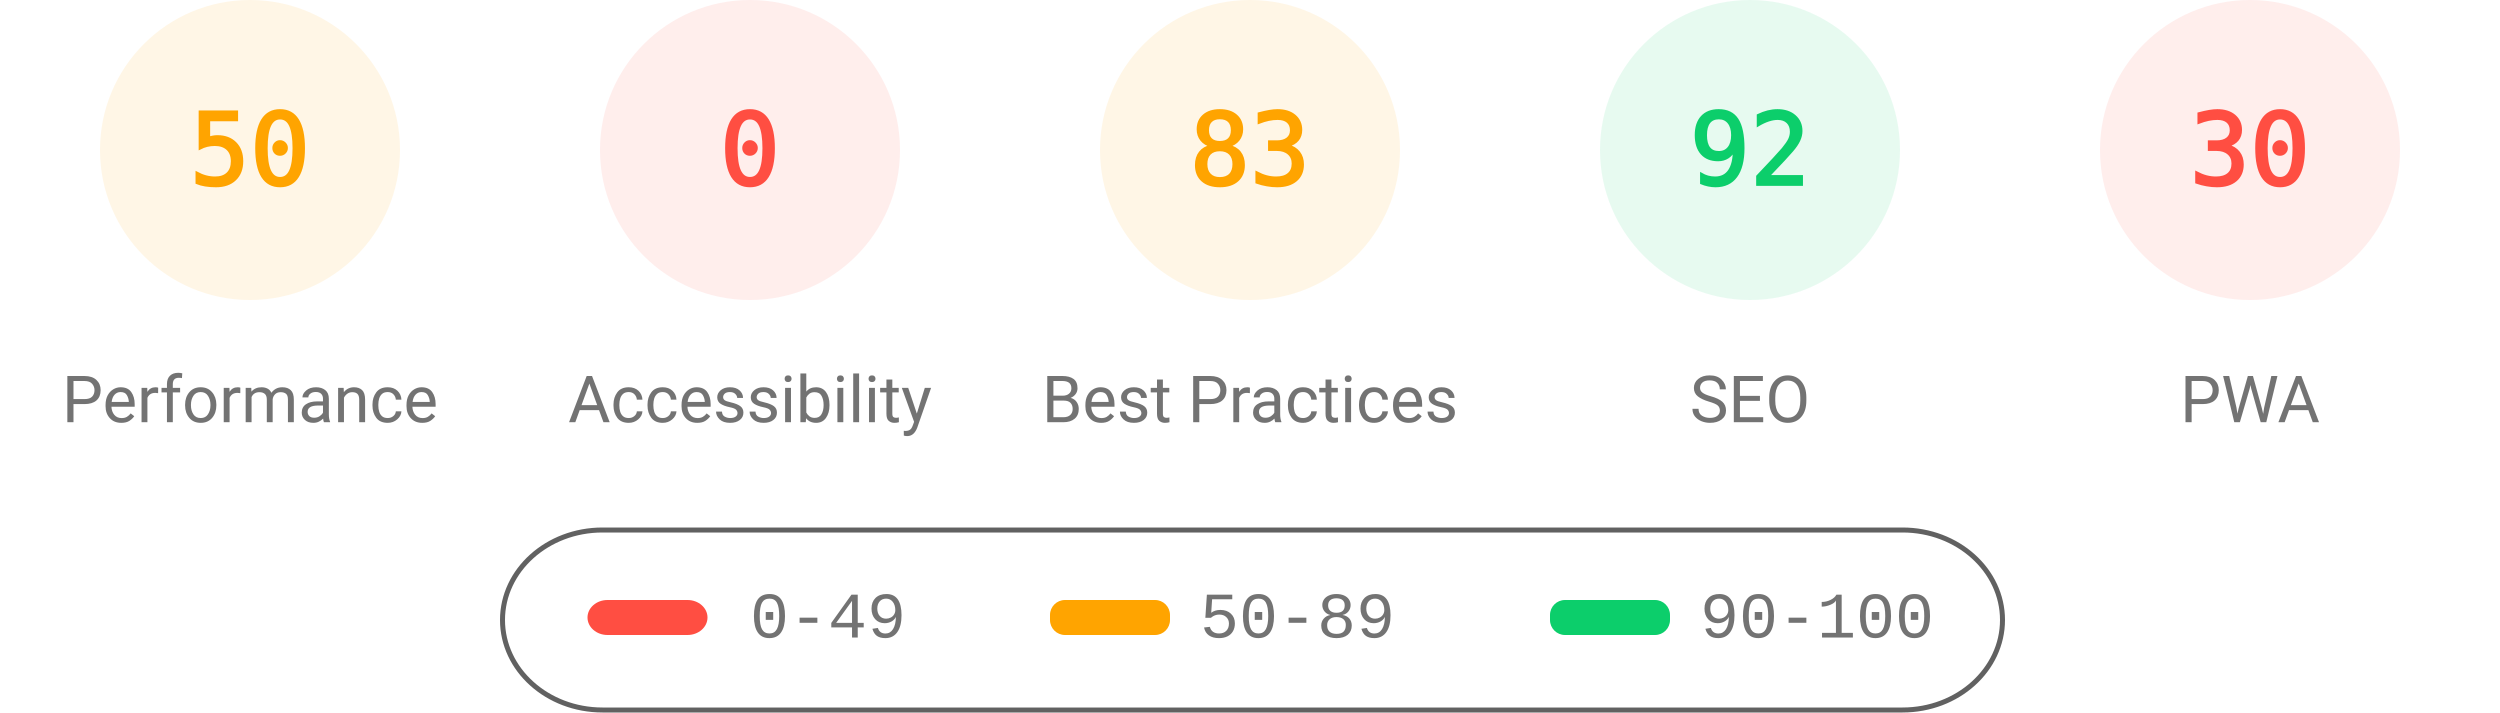
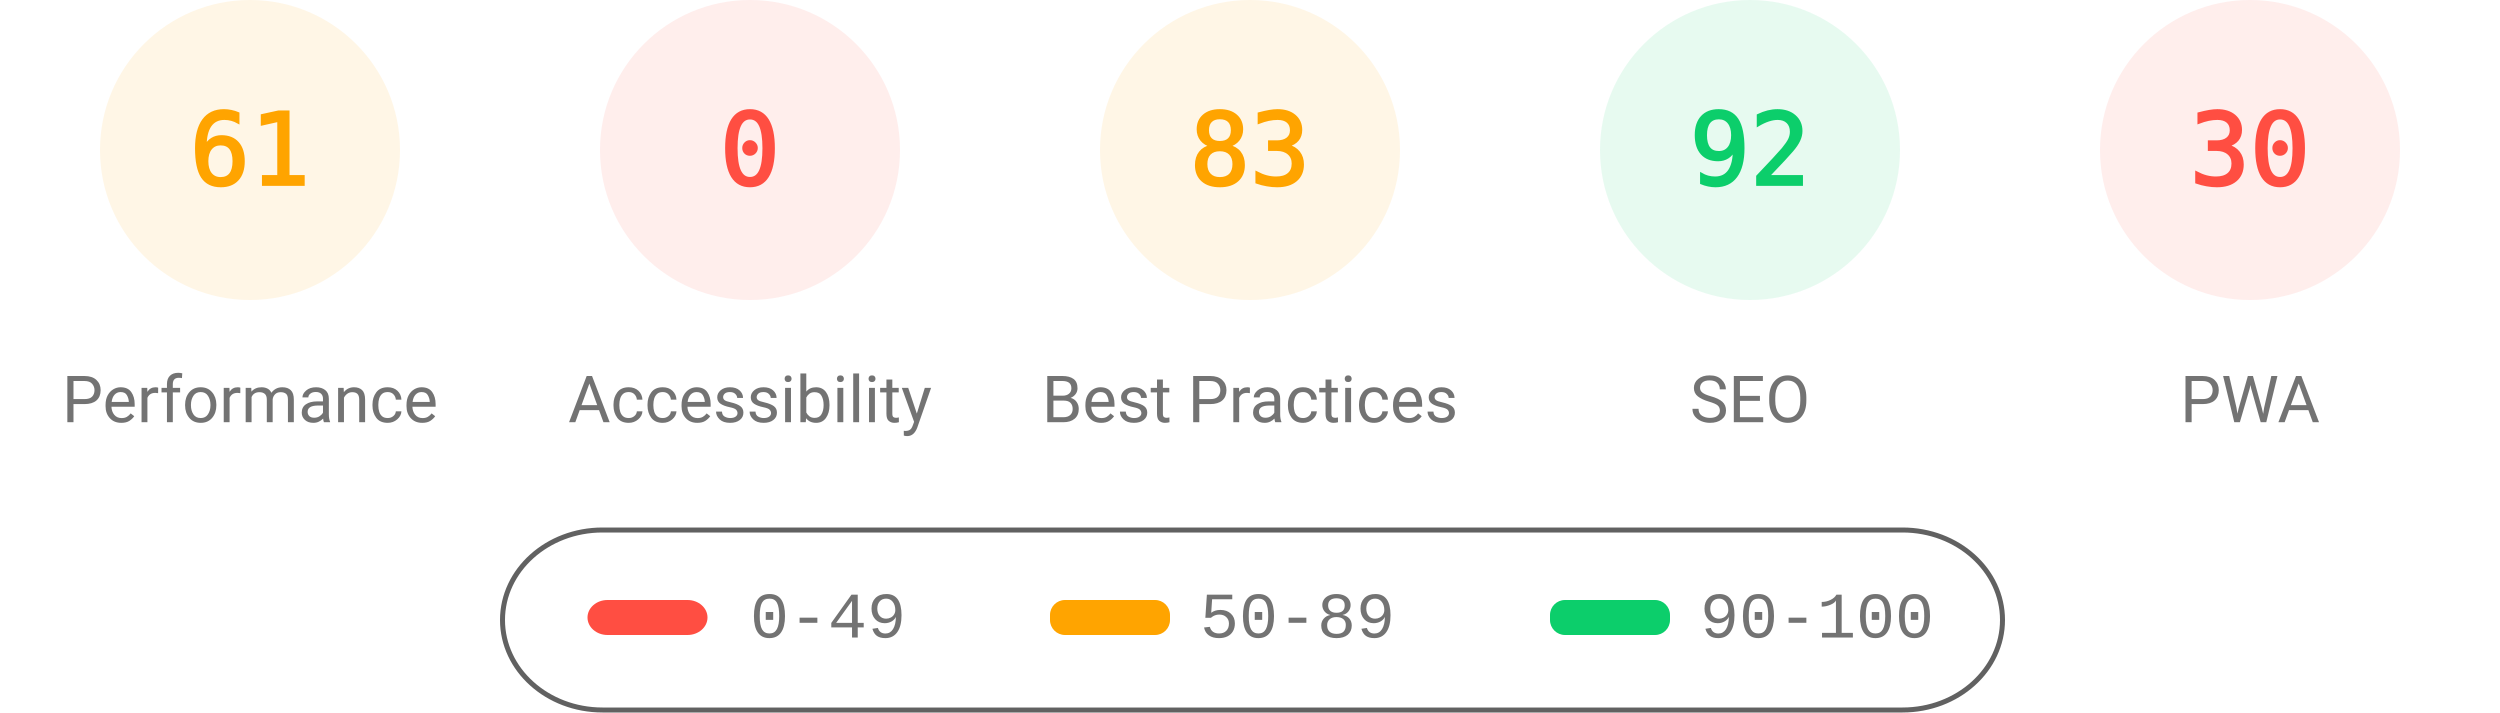
<svg xmlns="http://www.w3.org/2000/svg" fill="none" width="1000" height="285">
  <style>.gauge-base{opacity:.1}.gauge-arc{fill:none;animation-delay:250ms;stroke-linecap:round;transform:rotate(-90deg);transform-origin:100px 60px;animation:load-gauge 1s ease forwards}.guage-text{font-size:40px;font-family:monospace;text-align:center}.guage-red{color:#ff4e42;fill:#ff4e42;stroke:#ff4e42}.guage-orange{color:#ffa400;fill:#ffa400;stroke:#ffa400}.guage-green{color:#0cce6b;fill:#0cce6b;stroke:#0cce6b}.guage-undefined{color:#5c5c5c;fill:#5c5c5c;stroke:#5c5c5c}.guage-title{color:#737373;fill:#737373;stroke:none;font-size:26px;line-height:26px;font-family:Roboto,Halvetica,Arial,sans-serif}@keyframes load-gauge{from{stroke-dasharray:0 352.858}}</style>
  <svg class="guage-div guage-perf guage-orange" viewBox="0 0 200 200" width="200" height="200">
    <circle class="gauge-base" r="56" cx="100" cy="60" stroke-width="8" />
-     <circle class="gauge-arc guage-arc-1" r="56" cx="100" cy="60" stroke-width="8" style="stroke-dasharray:175.929,351.858" />
-     <text class="guage-text" x="100" y="60" alignment-baseline="central" dominant-baseline="central" text-anchor="middle">50</text>
+     <circle class="gauge-arc guage-arc-1" r="56" cx="100" cy="60" stroke-width="8" style="stroke-dasharray:214.633,351.858" />
+     <text class="guage-text" x="100" y="60" alignment-baseline="central" dominant-baseline="central" text-anchor="middle">61</text>
    <text class="guage-title" x="100" y="160" alignment-baseline="central" dominant-baseline="central" text-anchor="middle">Performance</text>
  </svg>
  <svg class="guage-div guage-acc guage-red" viewBox="0 0 200 200" width="200" height="200" x="200">
    <circle class="gauge-base" r="56" cx="100" cy="60" stroke-width="8" />
    <circle class="gauge-arc guage-arc-2" r="56" cx="100" cy="60" stroke-width="8" style="stroke-dasharray:0,351.858" />
    <text class="guage-text" x="100" y="60" alignment-baseline="central" dominant-baseline="central" text-anchor="middle">0</text>
    <text class="guage-title" x="100" y="160" alignment-baseline="central" dominant-baseline="central" text-anchor="middle">Accessibility</text>
  </svg>
  <svg class="guage-div guage-best guage-orange" viewBox="0 0 200 200" width="200" height="200" x="400">
    <circle class="gauge-base" r="56" cx="100" cy="60" stroke-width="8" />
    <circle class="gauge-arc guage-arc-3" r="56" cx="100" cy="60" stroke-width="8" style="stroke-dasharray:292.042,351.858" />
    <text class="guage-text" x="100" y="60" alignment-baseline="central" dominant-baseline="central" text-anchor="middle">83</text>
    <text class="guage-title" x="100" y="160" alignment-baseline="central" dominant-baseline="central" text-anchor="middle">Best Practices</text>
  </svg>
  <svg class="guage-div guage-seo guage-green" viewBox="0 0 200 200" width="200" height="200" x="600">
    <circle class="gauge-base" r="56" cx="100" cy="60" stroke-width="8" />
    <circle class="gauge-arc guage-arc-4" r="56" cx="100" cy="60" stroke-width="8" style="stroke-dasharray:323.709,351.858" />
    <text class="guage-text" x="100" y="60" alignment-baseline="central" dominant-baseline="central" text-anchor="middle">92</text>
    <text class="guage-title" x="100" y="160" alignment-baseline="central" dominant-baseline="central" text-anchor="middle">SEO</text>
  </svg>
  <svg class="guage-div guage-pwa guage-red" viewBox="0 0 200 200" width="200" height="200" x="800">
    <circle class="gauge-base" r="56" cx="100" cy="60" stroke-width="8" />
    <circle class="gauge-arc guage-arc-4" r="56" cx="100" cy="60" stroke-width="8" style="stroke-dasharray:105.557,351.858" />
    <text class="guage-text" x="100" y="60" alignment-baseline="central" dominant-baseline="central" text-anchor="middle">30</text>
    <text class="guage-title" x="100" y="160" alignment-baseline="central" dominant-baseline="central" text-anchor="middle">PWA</text>
  </svg>
  <svg width="604" height="76" x="200" y="210">
    <path fill="none" id="canvas_background" d="M-1-1h604v80H-1z" />
    <rect fill-opacity="0" stroke="#616161" stroke-width="2" rx="40" id="svg_2" height="72" width="600" y="2" x="1" fill="#000" />
    <rect stroke="#000" rx="8" id="svg_3" height="14" width="48" y="30" x="35" stroke-opacity="null" stroke-width="0" fill="#ff4e42" />
    <rect stroke="#000" rx="6" id="svg_4" height="14" width="48" y="30" x="220" stroke-opacity="null" stroke-width="0" fill="#ffa400" />
    <rect stroke="#000" rx="6" id="svg_5" height="14" width="48" y="30" x="420" stroke-opacity="null" stroke-width="0" fill="#0cce6b" />
    <text xml:space="preserve" text-anchor="start" font-family="'Courier New', Courier, monospace" font-size="26" id="svg_6" y="45" x="100" stroke-opacity="null" stroke-width="0" stroke="#000" fill="#737373">0-49</text>
    <text xml:space="preserve" text-anchor="start" font-family="'Courier New', Courier, monospace" font-size="26" id="svg_7" y="45" x="280" stroke-opacity="null" stroke-width="0" stroke="#000" fill="#737373">50-89</text>
    <text xml:space="preserve" text-anchor="start" font-family="'Courier New', Courier, monospace" font-size="26" id="svg_8" y="45" x="480" stroke-opacity="null" stroke-width="0" stroke="#000" fill="#737373">90-100</text>
  </svg>
</svg>
